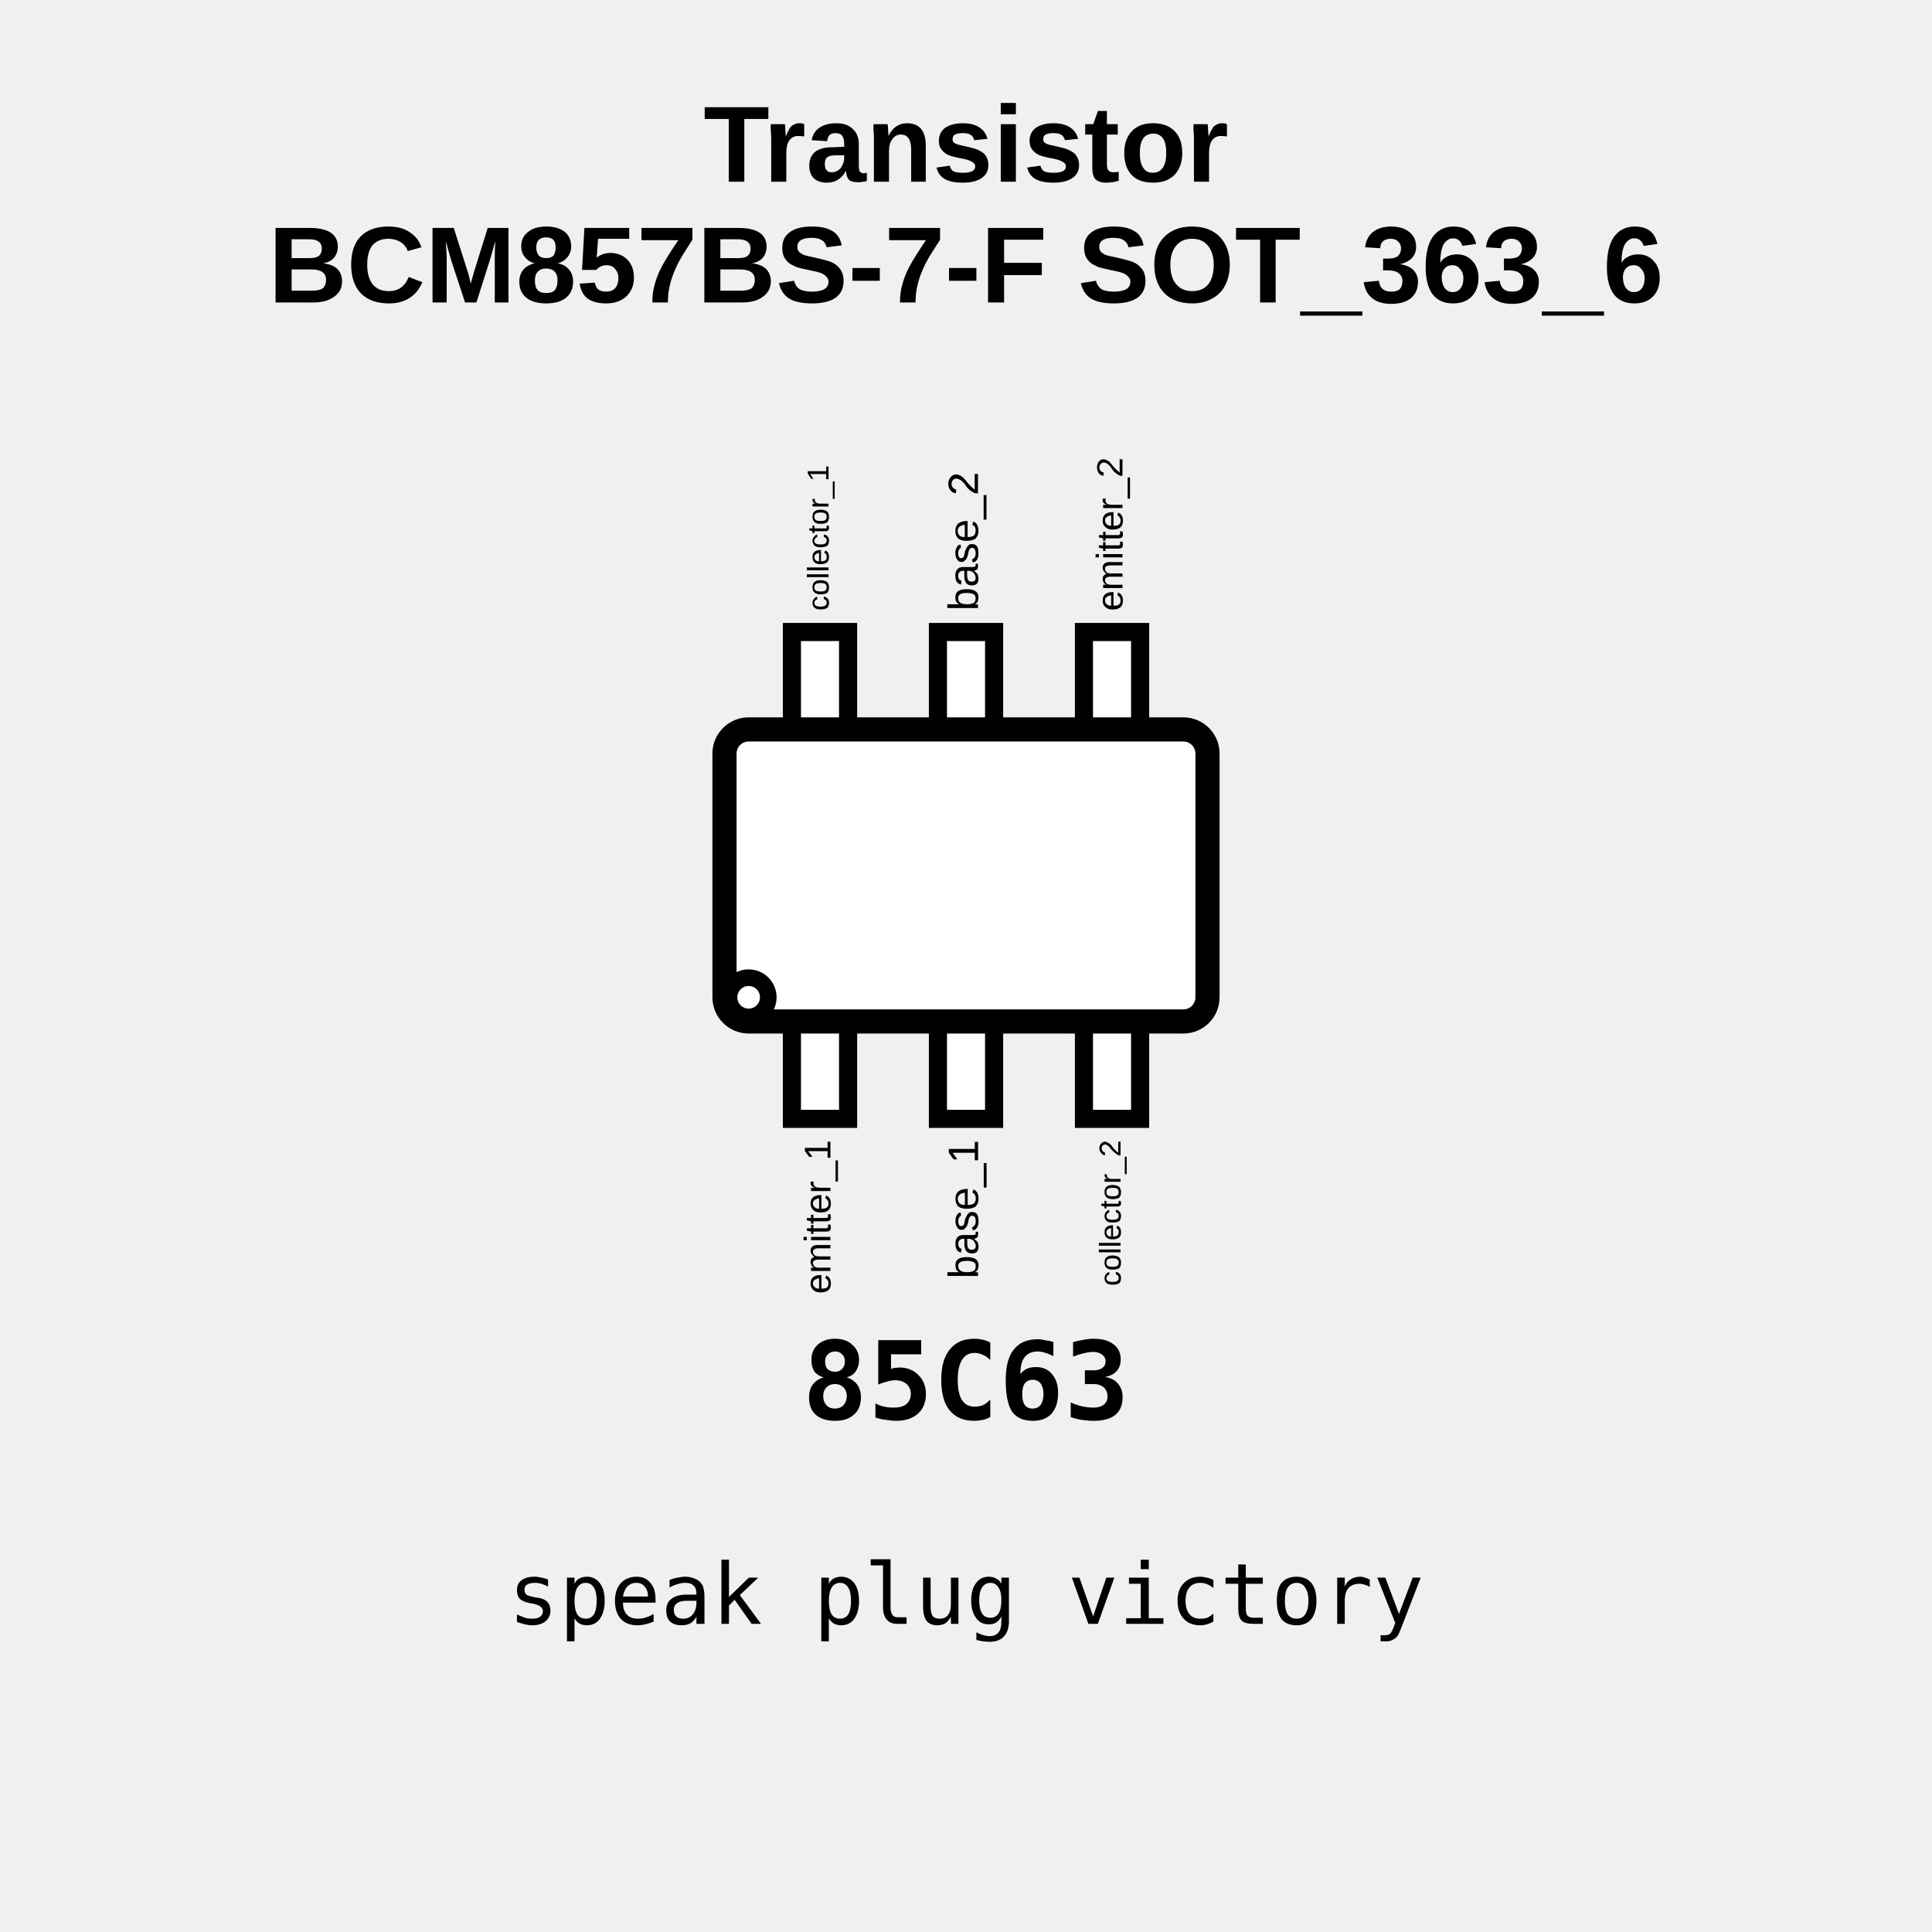
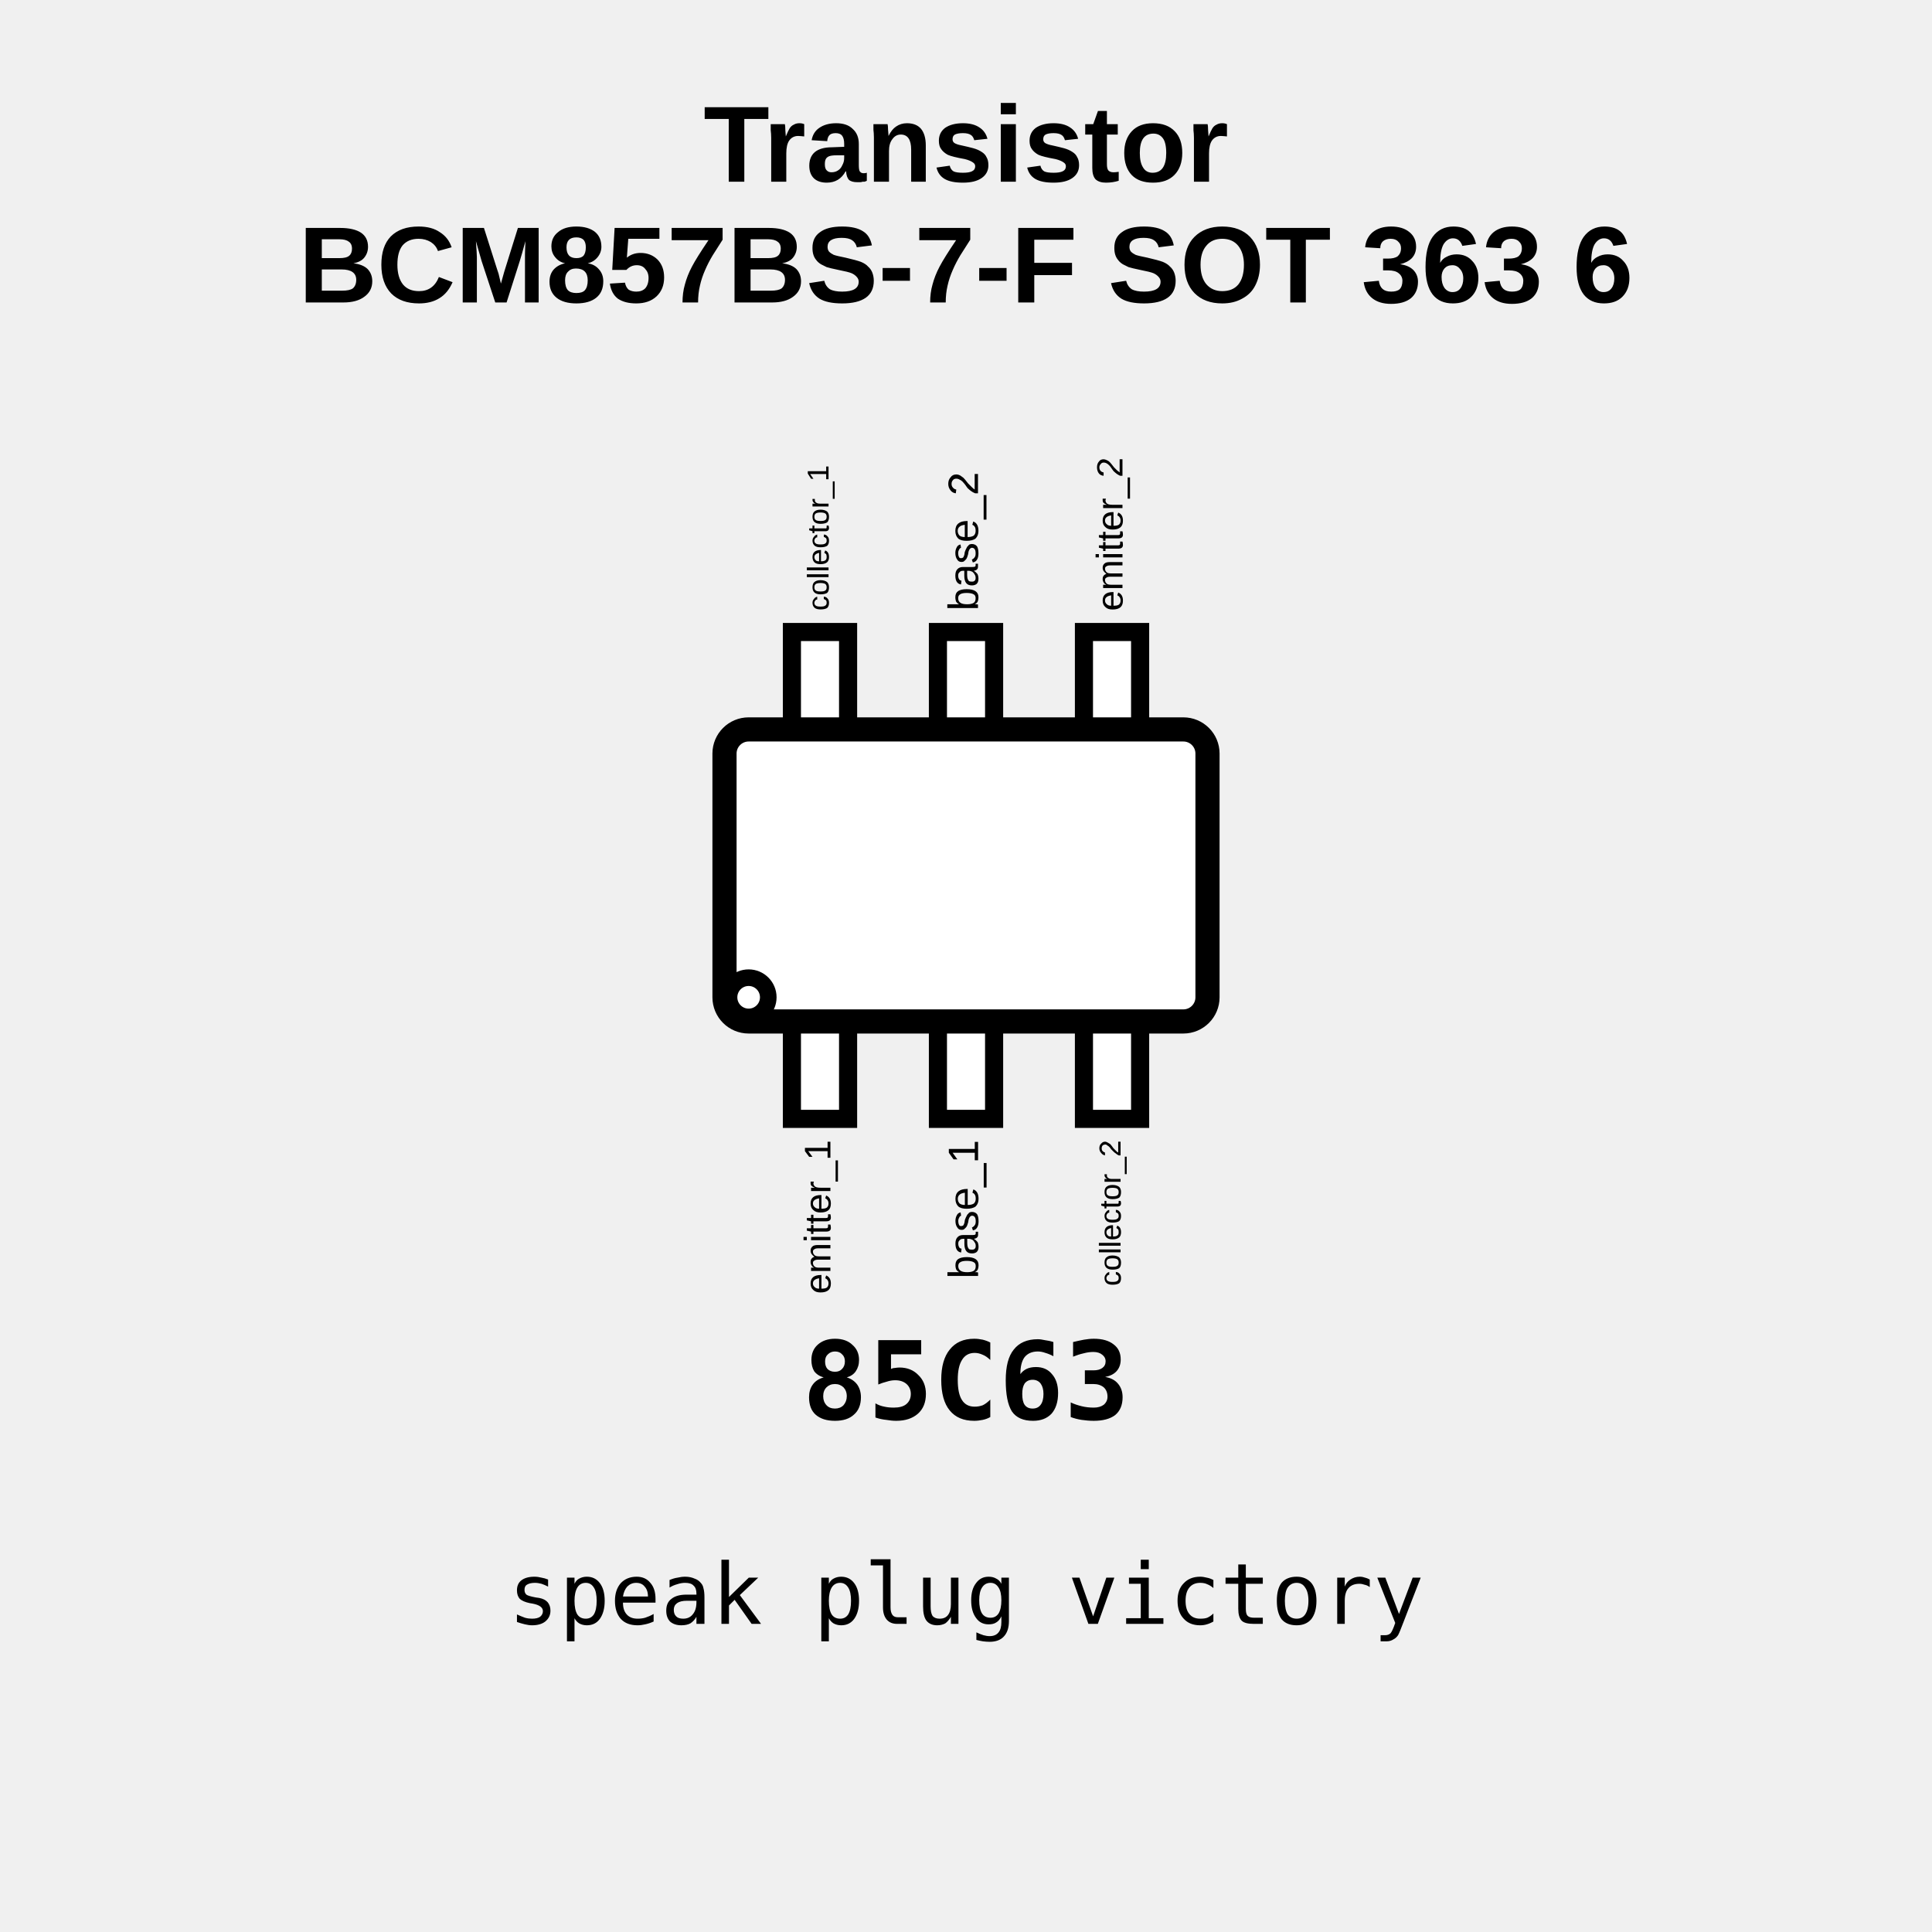
<svg xmlns="http://www.w3.org/2000/svg" width="64mm" height="64mm" viewBox="0 0 64 64">
  <text x="32" y="5" font-family="Arial, sans-serif" font-size="3.6" font-weight="bold" text-anchor="middle" dominant-baseline="middle" fill="#000000">Transistor</text>
-   <text x="32" y="9" font-family="Arial, sans-serif" font-size="3.6" font-weight="bold" text-anchor="middle" dominant-baseline="middle" fill="#000000">BCM857BS-7-F SOT_363_6</text>
+   <text x="32" y="9" font-family="Arial, sans-serif" font-size="3.6" font-weight="bold" text-anchor="middle" dominant-baseline="middle" fill="#000000">BCM857BS-7-F SOT 363 6</text>
  <rect x="26.233" y="33.587" width="1.861" height="3.477" fill="#FFFFFF" stroke="#000000" stroke-width="0.6" />
  <rect x="31.07" y="33.587" width="1.861" height="3.477" fill="#FFFFFF" stroke="#000000" stroke-width="0.6" />
  <rect x="35.907" y="33.587" width="1.861" height="3.477" fill="#FFFFFF" stroke="#000000" stroke-width="0.6" />
  <rect x="26.233" y="20.936" width="1.861" height="3.477" fill="#FFFFFF" stroke="#000000" stroke-width="0.6" />
  <rect x="31.07" y="20.936" width="1.861" height="3.477" fill="#FFFFFF" stroke="#000000" stroke-width="0.6" />
  <rect x="35.907" y="20.936" width="1.861" height="3.477" fill="#FFFFFF" stroke="#000000" stroke-width="0.6" />
  <rect x="24" y="24.163" width="16" height="9.674" rx="0.8" ry="0.8" fill="#FFFFFF" stroke="#000000" stroke-width="0.8" />
  <circle cx="24.8" cy="33.037" r="0.65" fill="#FFFFFF" stroke="#000000" stroke-width="0.55" />
  <text x="27.163" y="37.764" font-family="Arial, sans-serif" font-size="1.222" text-anchor="end" dominant-baseline="middle" fill="#000000" transform="rotate(-90.000,27.1628,37.764)">emitter_1</text>
  <text x="32" y="37.764" font-family="Arial, sans-serif" font-size="1.4" text-anchor="end" dominant-baseline="middle" fill="#000000" transform="rotate(-90.000,32,37.764)">base_1</text>
  <text x="36.837" y="37.764" font-family="Arial, sans-serif" font-size="1" text-anchor="end" dominant-baseline="middle" fill="#000000" transform="rotate(-90.000,36.8372,37.764)">collector_2</text>
  <text x="27.163" y="20.236" font-family="Arial, sans-serif" font-size="1" text-anchor="start" dominant-baseline="middle" fill="#000000" transform="rotate(-90.000,27.1628,20.236)">collector_1</text>
  <text x="32" y="20.236" font-family="Arial, sans-serif" font-size="1.4" text-anchor="start" dominant-baseline="middle" fill="#000000" transform="rotate(-90.000,32,20.236)">base_2</text>
  <text x="36.837" y="20.236" font-family="Arial, sans-serif" font-size="1.222" text-anchor="start" dominant-baseline="middle" fill="#000000" transform="rotate(-90.000,36.8372,20.236)">emitter_2</text>
  <text x="32" y="46" font-family="Consolas, monospace" font-size="3.6" font-weight="bold" text-anchor="middle" dominant-baseline="middle" fill="#000000">85C63</text>
  <text x="32" y="53" font-family="Consolas, monospace" font-size="2.8" text-anchor="middle" dominant-baseline="middle" fill="#000000">speak plug victory</text>
</svg>
